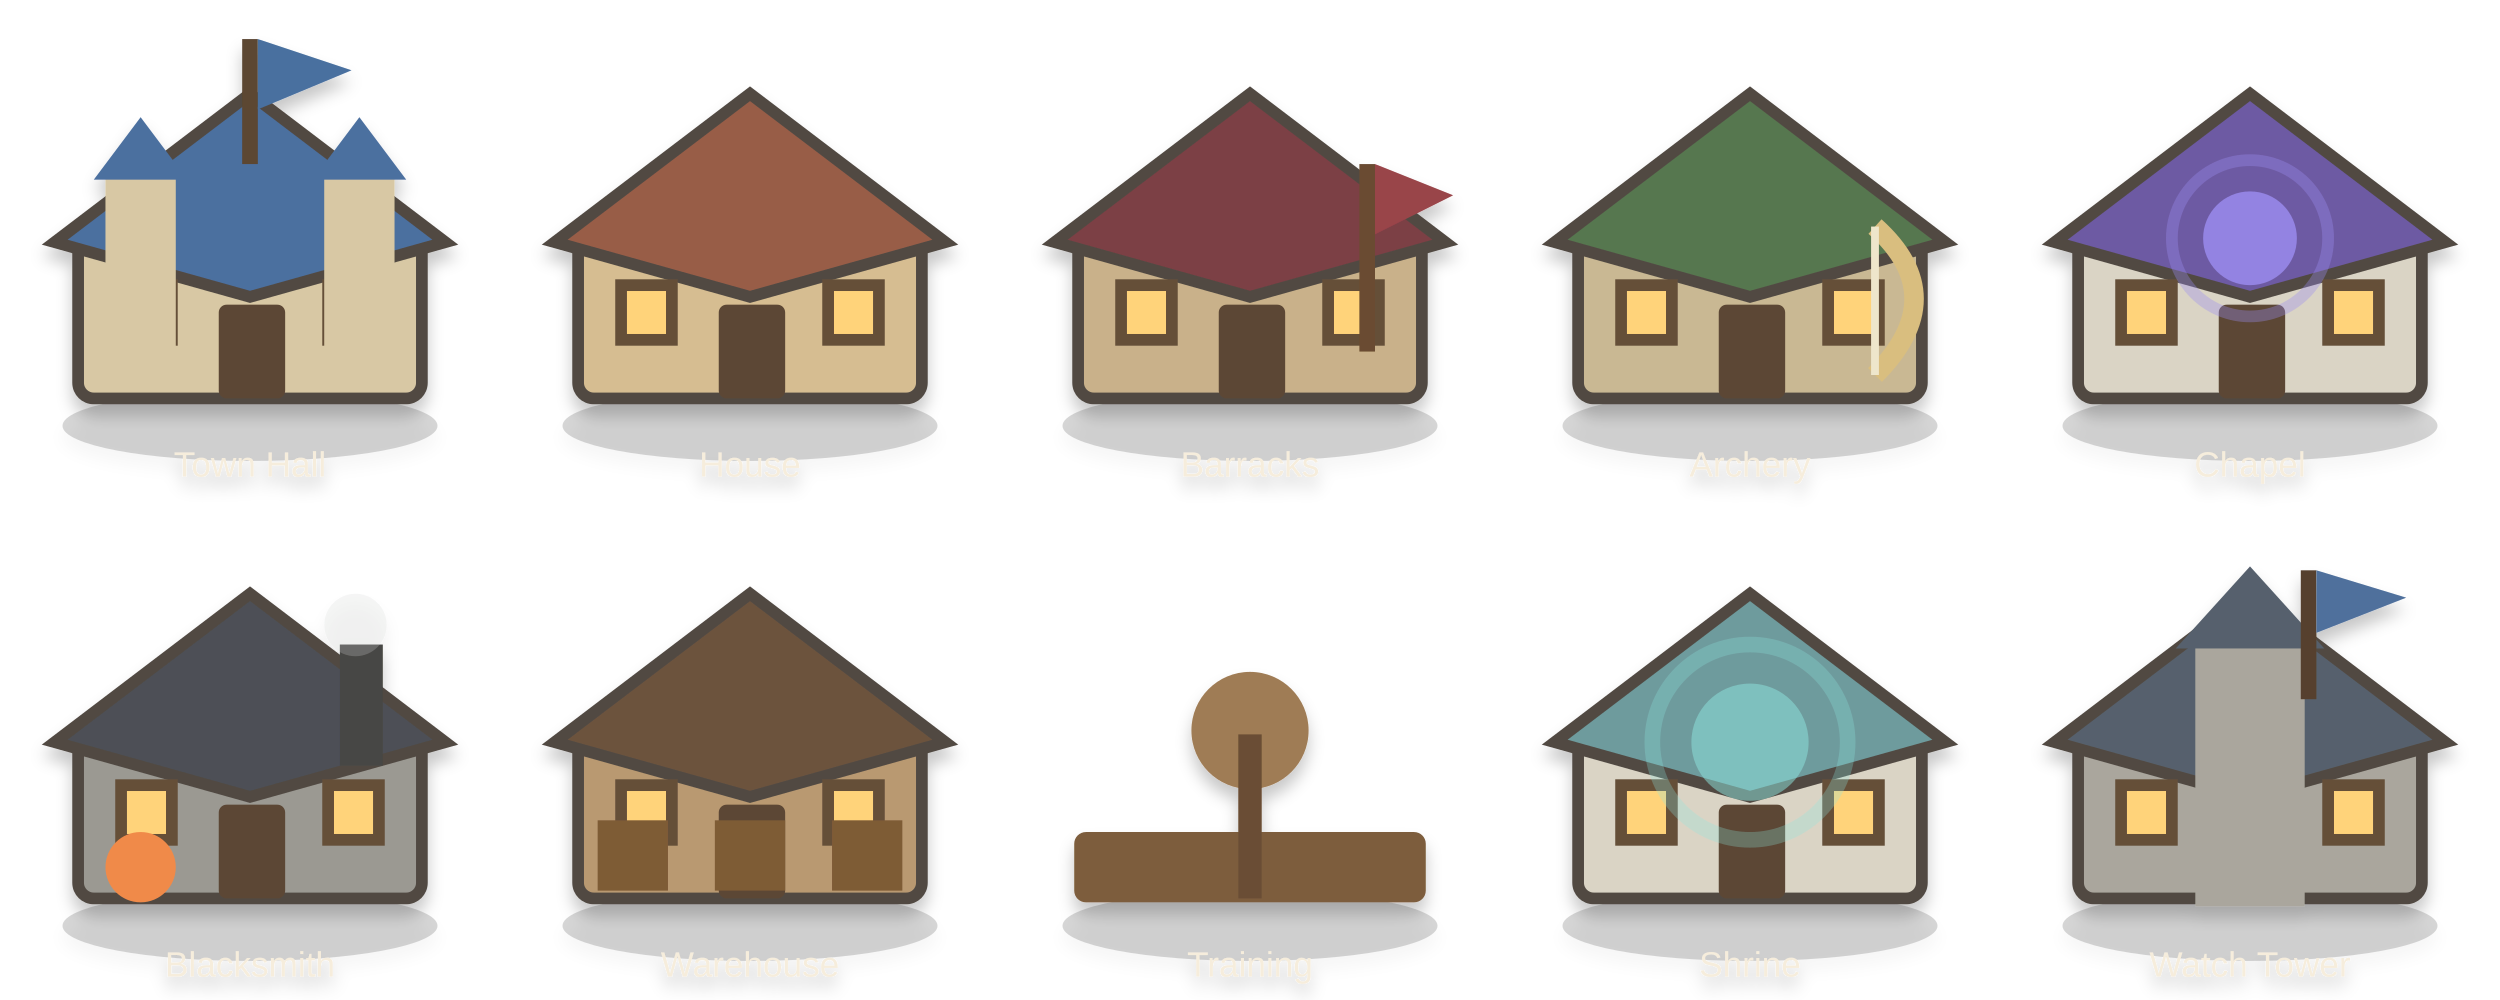
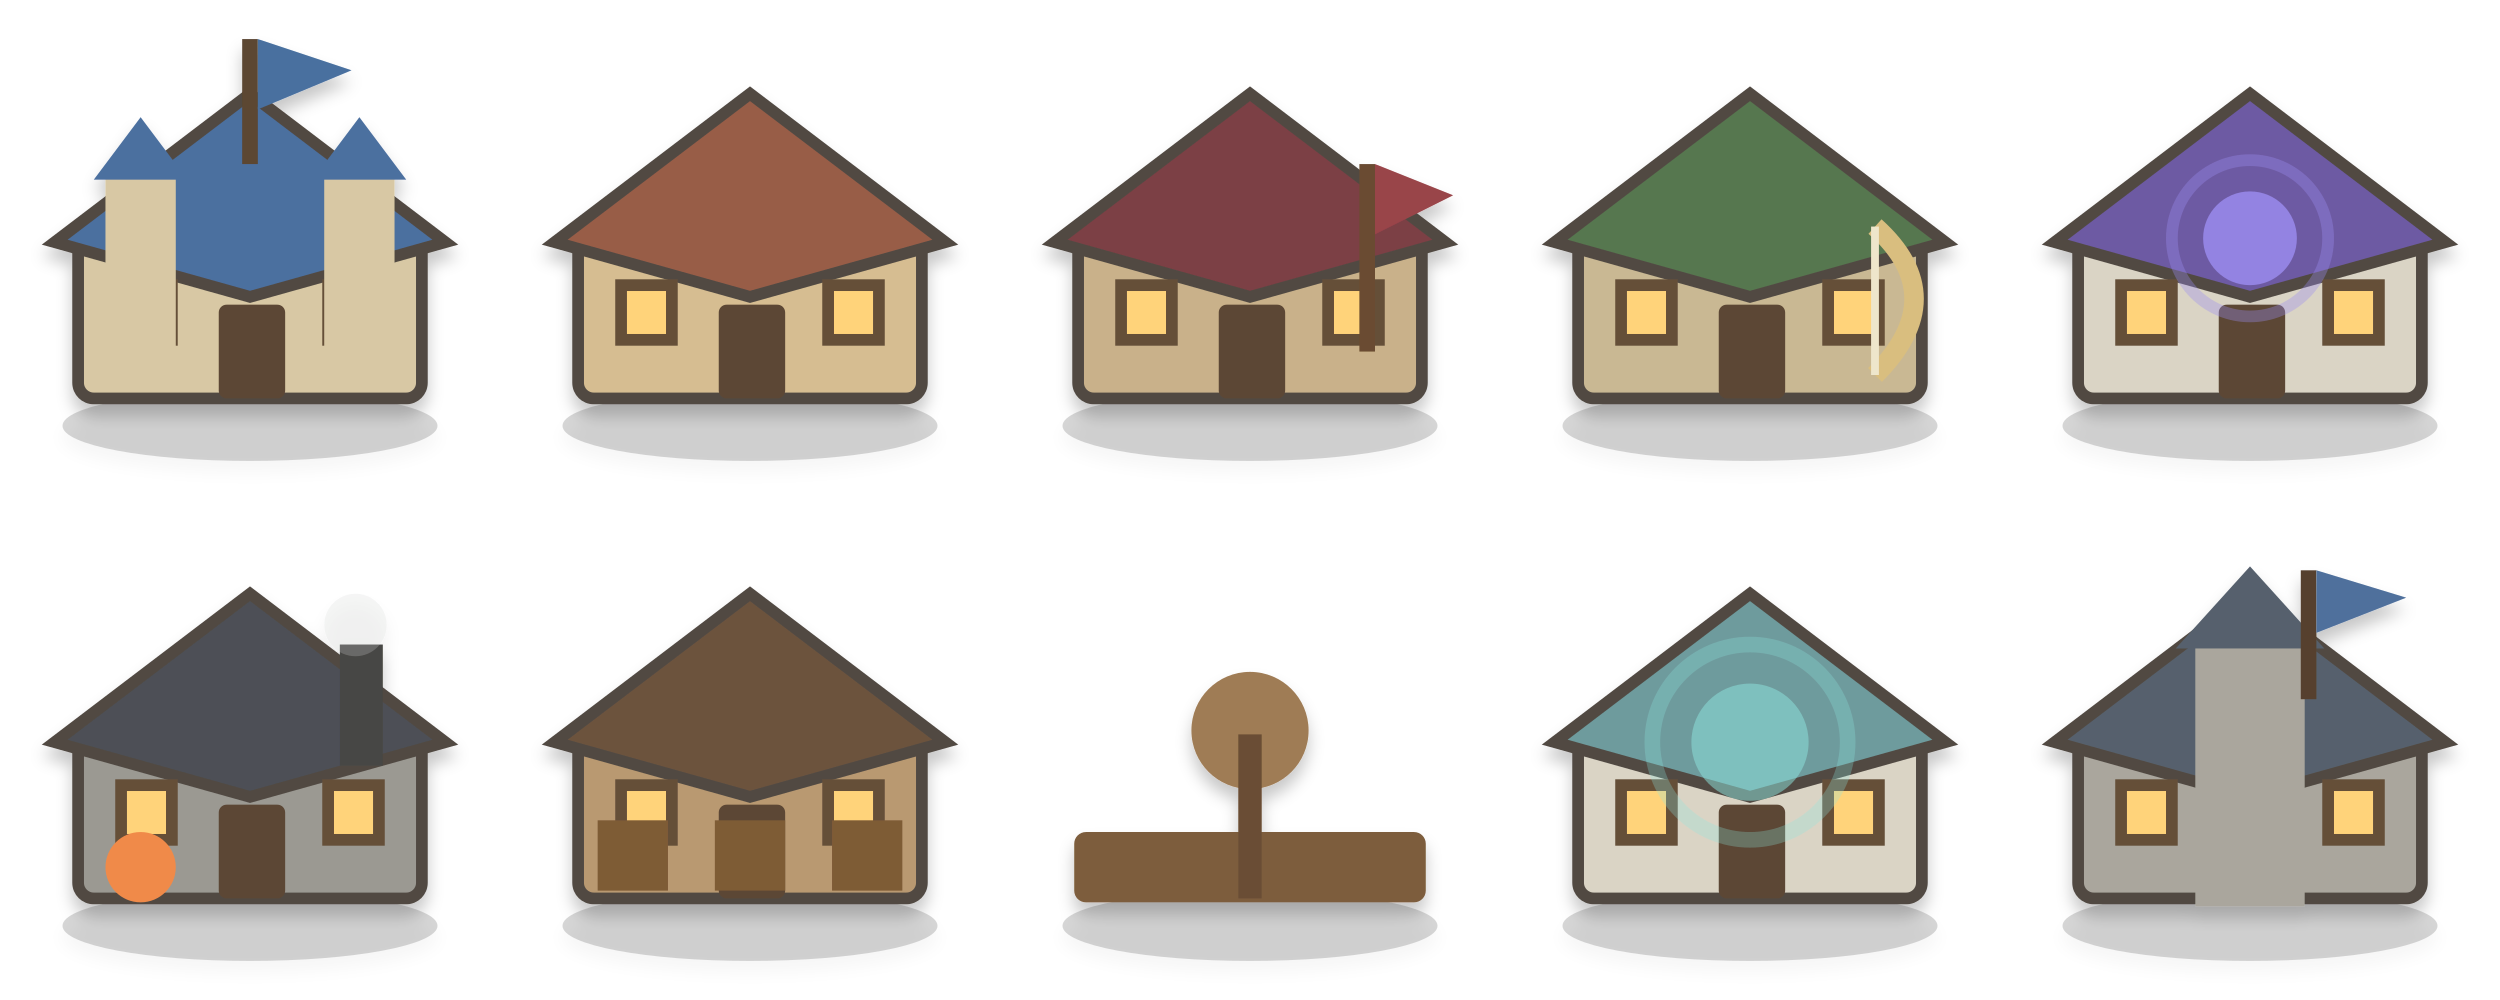
<svg xmlns="http://www.w3.org/2000/svg" width="640" height="256" viewBox="0 0 640 256">
  <defs>
    <filter id="s">
      <feDropShadow dx="0" dy="3" stdDeviation="2" flood-opacity=".22" />
    </filter>
  </defs>
  <g transform="translate(0 0)" filter="url(#s)">
    <ellipse cx="64" cy="109" rx="48" ry="9" fill="#000" opacity=".16" />
    <rect x="20" y="60" width="88" height="42" rx="4" fill="#d8c8a4" stroke="#514a43" stroke-width="3" />
    <polygon points="14,62 64,24 114,62 64,76" fill="#4c6f9f" stroke="#514a43" stroke-width="3" />
    <rect x="56" y="78" width="17" height="24" rx="2" fill="#5b4634" />
    <rect x="31" y="73" width="13" height="14" fill="#ffd37a" stroke="#654f39" stroke-width="3" />
    <rect x="84" y="73" width="13" height="14" fill="#ffd37a" stroke="#654f39" stroke-width="3" />
    <rect x="27" y="45" width="18" height="47" fill="#d8c8a4" />
    <rect x="83" y="45" width="18" height="47" fill="#d8c8a4" />
    <polygon points="24,46 36,30 48,46" fill="#4c6f9f" />
    <polygon points="80,46 92,30 104,46" fill="#4c6f9f" />
    <rect x="62" y="10" width="4" height="32" fill="#5b4630" />
    <path d="M66 10 L90 18 L66 28 Z" fill="#496f9f" />
-     <text x="64" y="122" text-anchor="middle" font-family="Arial" font-size="9" fill="#f6eddc">Town Hall</text>
  </g>
  <g transform="translate(128 0)" filter="url(#s)">
    <ellipse cx="64" cy="109" rx="48" ry="9" fill="#000" opacity=".16" />
    <rect x="20" y="60" width="88" height="42" rx="4" fill="#d6bd91" stroke="#514a43" stroke-width="3" />
    <polygon points="14,62 64,24 114,62 64,76" fill="#985d47" stroke="#514a43" stroke-width="3" />
    <rect x="56" y="78" width="17" height="24" rx="2" fill="#5b4634" />
    <rect x="31" y="73" width="13" height="14" fill="#ffd37a" stroke="#654f39" stroke-width="3" />
    <rect x="84" y="73" width="13" height="14" fill="#ffd37a" stroke="#654f39" stroke-width="3" />
-     <text x="64" y="122" text-anchor="middle" font-family="Arial" font-size="9" fill="#f6eddc">House</text>
  </g>
  <g transform="translate(256 0)" filter="url(#s)">
    <ellipse cx="64" cy="109" rx="48" ry="9" fill="#000" opacity=".16" />
    <rect x="20" y="60" width="88" height="42" rx="4" fill="#c9b18a" stroke="#514a43" stroke-width="3" />
    <polygon points="14,62 64,24 114,62 64,76" fill="#7b3f44" stroke="#514a43" stroke-width="3" />
    <rect x="56" y="78" width="17" height="24" rx="2" fill="#5b4634" />
    <rect x="31" y="73" width="13" height="14" fill="#ffd37a" stroke="#654f39" stroke-width="3" />
    <rect x="84" y="73" width="13" height="14" fill="#ffd37a" stroke="#654f39" stroke-width="3" />
    <rect x="92" y="42" width="4" height="48" fill="#6b4c30" />
    <path d="M96 42 L116 50 L96 60 Z" fill="#99444a" />
-     <text x="64" y="122" text-anchor="middle" font-family="Arial" font-size="9" fill="#f6eddc">Barracks</text>
  </g>
  <g transform="translate(384 0)" filter="url(#s)">
    <ellipse cx="64" cy="109" rx="48" ry="9" fill="#000" opacity=".16" />
    <rect x="20" y="60" width="88" height="42" rx="4" fill="#c9b893" stroke="#514a43" stroke-width="3" />
    <polygon points="14,62 64,24 114,62 64,76" fill="#56774f" stroke="#514a43" stroke-width="3" />
    <rect x="56" y="78" width="17" height="24" rx="2" fill="#5b4634" />
    <rect x="31" y="73" width="13" height="14" fill="#ffd37a" stroke="#654f39" stroke-width="3" />
    <rect x="84" y="73" width="13" height="14" fill="#ffd37a" stroke="#654f39" stroke-width="3" />
    <path d="M96 58 Q116 76 96 96" fill="none" stroke="#d9be7f" stroke-width="5" />
    <line x1="96" y1="58" x2="96" y2="96" stroke="#eee6cb" stroke-width="2" />
-     <text x="64" y="122" text-anchor="middle" font-family="Arial" font-size="9" fill="#f6eddc">Archery</text>
  </g>
  <g transform="translate(512 0)" filter="url(#s)">
    <ellipse cx="64" cy="109" rx="48" ry="9" fill="#000" opacity=".16" />
    <rect x="20" y="60" width="88" height="42" rx="4" fill="#dad4c5" stroke="#514a43" stroke-width="3" />
    <polygon points="14,62 64,24 114,62 64,76" fill="#6d5aa3" stroke="#514a43" stroke-width="3" />
    <rect x="56" y="78" width="17" height="24" rx="2" fill="#5b4634" />
    <rect x="31" y="73" width="13" height="14" fill="#ffd37a" stroke="#654f39" stroke-width="3" />
    <rect x="84" y="73" width="13" height="14" fill="#ffd37a" stroke="#654f39" stroke-width="3" />
    <circle cx="64" cy="61" r="12" fill="#9c8df1" opacity=".8" />
    <circle cx="64" cy="61" r="20" fill="none" stroke="#9c8df1" stroke-width="3" opacity=".35" />
-     <text x="64" y="122" text-anchor="middle" font-family="Arial" font-size="9" fill="#f6eddc">Chapel</text>
  </g>
  <g transform="translate(0 128)" filter="url(#s)">
    <ellipse cx="64" cy="109" rx="48" ry="9" fill="#000" opacity=".16" />
    <rect x="20" y="60" width="88" height="42" rx="4" fill="#9b9992" stroke="#514a43" stroke-width="3" />
    <polygon points="14,62 64,24 114,62 64,76" fill="#4d5056" stroke="#514a43" stroke-width="3" />
    <rect x="56" y="78" width="17" height="24" rx="2" fill="#5b4634" />
    <rect x="31" y="73" width="13" height="14" fill="#ffd37a" stroke="#654f39" stroke-width="3" />
    <rect x="84" y="73" width="13" height="14" fill="#ffd37a" stroke="#654f39" stroke-width="3" />
    <rect x="87" y="37" width="11" height="31" fill="#474644" />
    <circle cx="91" cy="32" r="8" fill="#d5d8d7" opacity=".24" />
    <circle cx="36" cy="94" r="9" fill="#f08a49" />
-     <text x="64" y="122" text-anchor="middle" font-family="Arial" font-size="9" fill="#f6eddc">Blacksmith</text>
  </g>
  <g transform="translate(128 128)" filter="url(#s)">
    <ellipse cx="64" cy="109" rx="48" ry="9" fill="#000" opacity=".16" />
    <rect x="20" y="60" width="88" height="42" rx="4" fill="#b99971" stroke="#514a43" stroke-width="3" />
    <polygon points="14,62 64,24 114,62 64,76" fill="#6c533e" stroke="#514a43" stroke-width="3" />
    <rect x="56" y="78" width="17" height="24" rx="2" fill="#5b4634" />
    <rect x="31" y="73" width="13" height="14" fill="#ffd37a" stroke="#654f39" stroke-width="3" />
    <rect x="84" y="73" width="13" height="14" fill="#ffd37a" stroke="#654f39" stroke-width="3" />
    <rect x="25" y="82" width="18" height="18" fill="#7e5b36" />
    <rect x="55" y="82" width="18" height="18" fill="#7e5b36" />
    <rect x="85" y="82" width="18" height="18" fill="#7e5b36" />
-     <text x="64" y="122" text-anchor="middle" font-family="Arial" font-size="9" fill="#f6eddc">Warehouse</text>
  </g>
  <g transform="translate(256 128)" filter="url(#s)">
    <ellipse cx="64" cy="109" rx="48" ry="9" fill="#000" opacity=".16" />
    <rect x="19" y="85" width="90" height="18" rx="3" fill="#7d5d3e" />
    <circle cx="64" cy="59" r="15" fill="#9f7c55" />
    <rect x="61" y="60" width="6" height="42" fill="#6b4d35" />
-     <text x="64" y="122" text-anchor="middle" font-family="Arial" font-size="9" fill="#f6eddc">Training</text>
  </g>
  <g transform="translate(384 128)" filter="url(#s)">
    <ellipse cx="64" cy="109" rx="48" ry="9" fill="#000" opacity=".16" />
    <rect x="20" y="60" width="88" height="42" rx="4" fill="#dad4c5" stroke="#514a43" stroke-width="3" />
    <polygon points="14,62 64,24 114,62 64,76" fill="#6e9b9d" stroke="#514a43" stroke-width="3" />
    <rect x="56" y="78" width="17" height="24" rx="2" fill="#5b4634" />
    <rect x="31" y="73" width="13" height="14" fill="#ffd37a" stroke="#654f39" stroke-width="3" />
    <rect x="84" y="73" width="13" height="14" fill="#ffd37a" stroke="#654f39" stroke-width="3" />
    <circle cx="64" cy="62" r="15" fill="#8de6df" opacity=".5" />
    <circle cx="64" cy="62" r="25" fill="none" stroke="#8de6df" stroke-width="4" opacity=".28" />
-     <text x="64" y="122" text-anchor="middle" font-family="Arial" font-size="9" fill="#f6eddc">Shrine</text>
  </g>
  <g transform="translate(512 128)" filter="url(#s)">
    <ellipse cx="64" cy="109" rx="48" ry="9" fill="#000" opacity=".16" />
    <rect x="20" y="60" width="88" height="42" rx="4" fill="#aaa69d" stroke="#514a43" stroke-width="3" />
    <polygon points="14,62 64,24 114,62 64,76" fill="#56616d" stroke="#514a43" stroke-width="3" />
    <rect x="56" y="78" width="17" height="24" rx="2" fill="#5b4634" />
    <rect x="31" y="73" width="13" height="14" fill="#ffd37a" stroke="#654f39" stroke-width="3" />
    <rect x="84" y="73" width="13" height="14" fill="#ffd37a" stroke="#654f39" stroke-width="3" />
    <rect x="50" y="34" width="28" height="70" fill="#aaa69d" />
    <polygon points="45,38 64,17 83,38" fill="#56616d" />
    <rect x="77" y="18" width="4" height="33" fill="#56412d" />
    <path d="M81 18 L104 25 L81 34 Z" fill="#4f6f9c" />
-     <text x="64" y="122" text-anchor="middle" font-family="Arial" font-size="9" fill="#f6eddc">Watch Tower</text>
  </g>
</svg>
